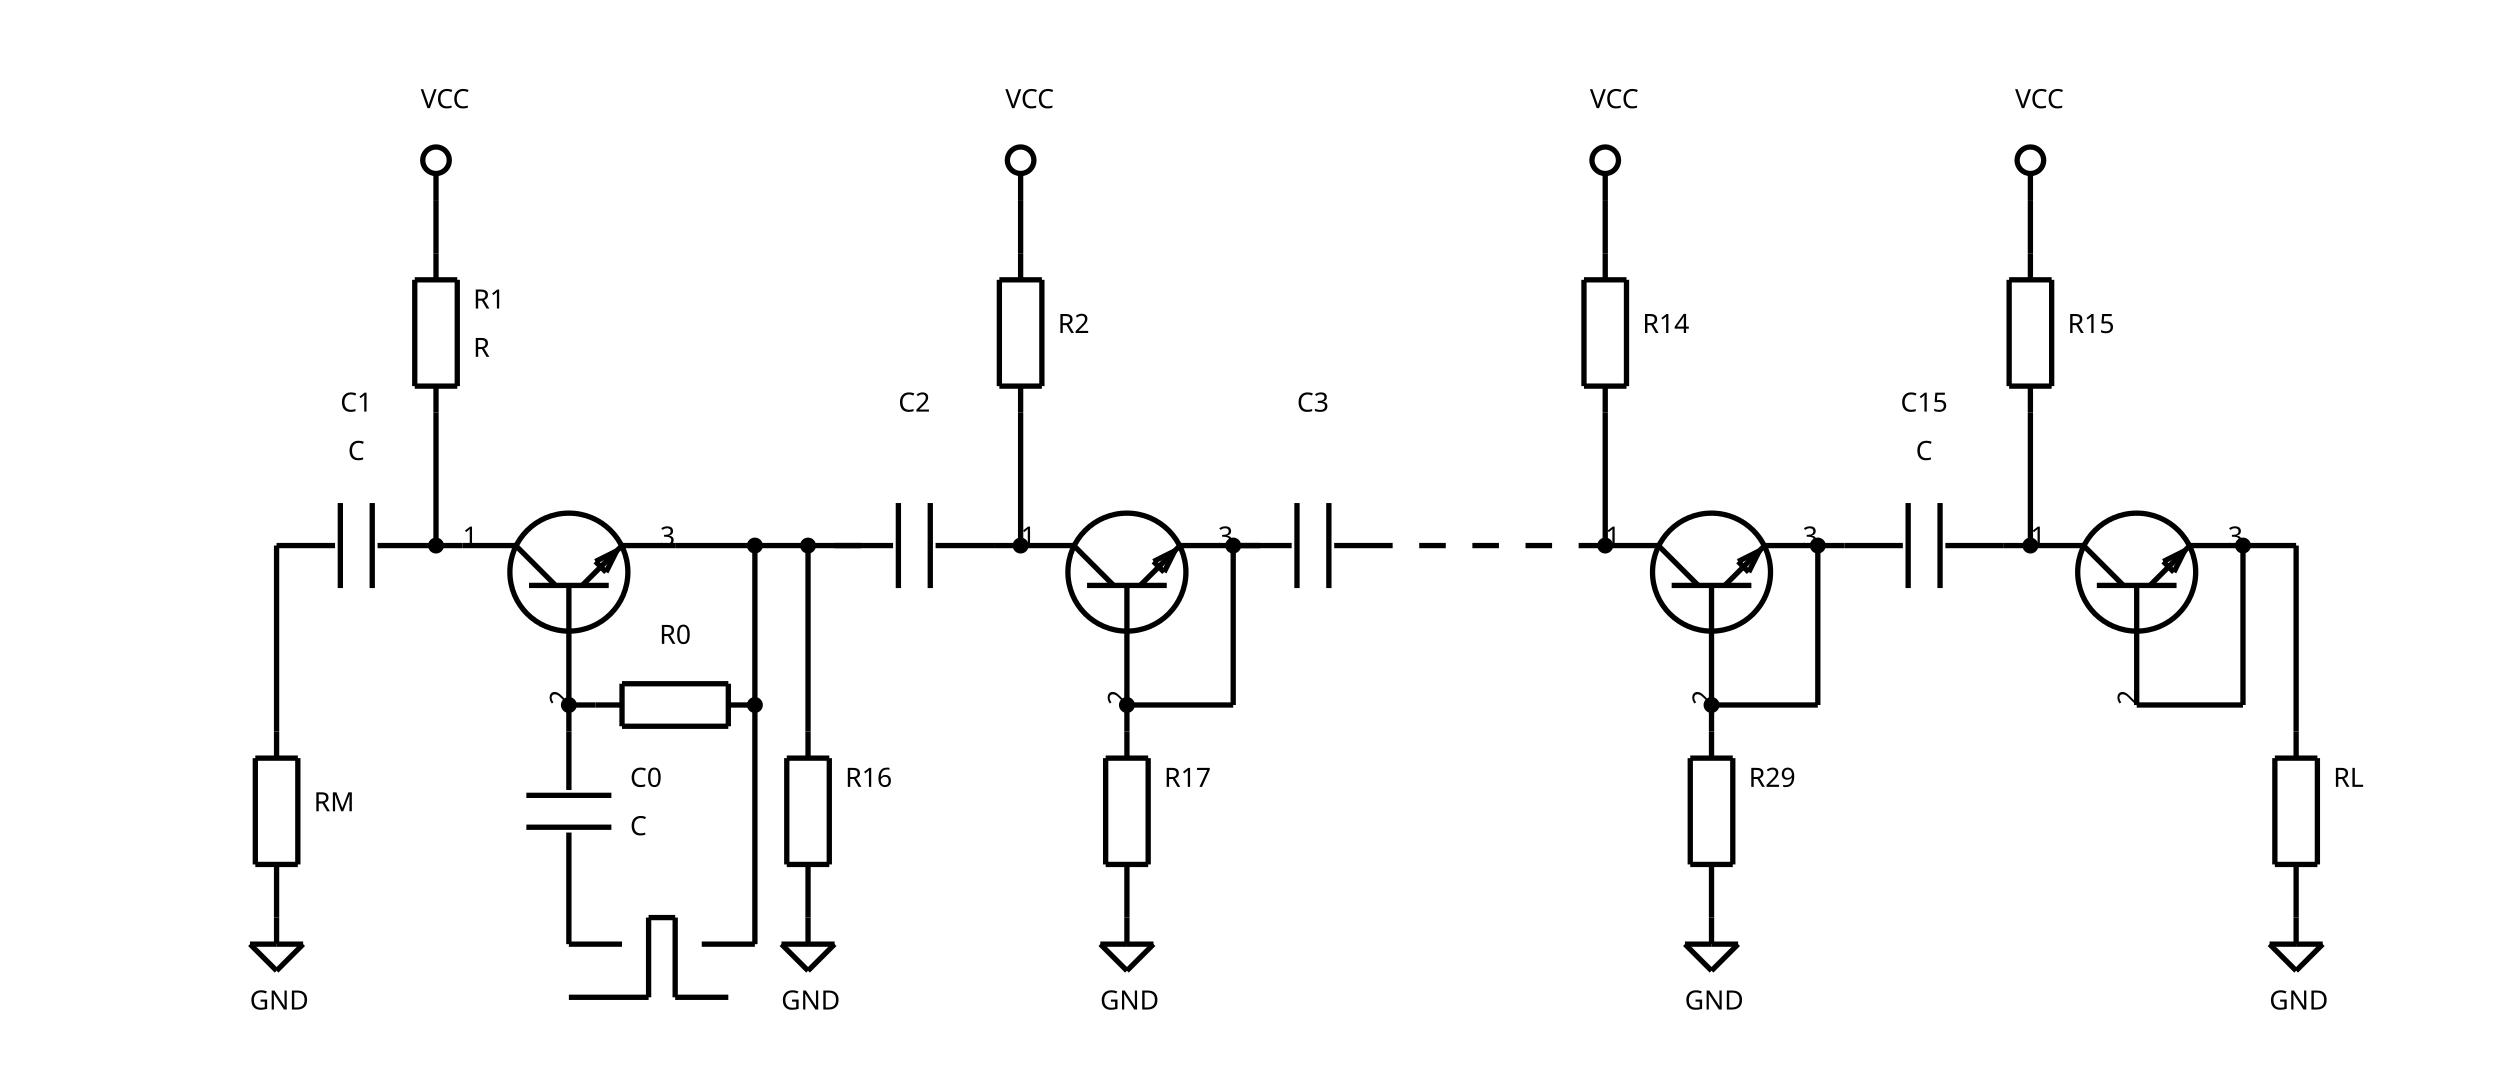
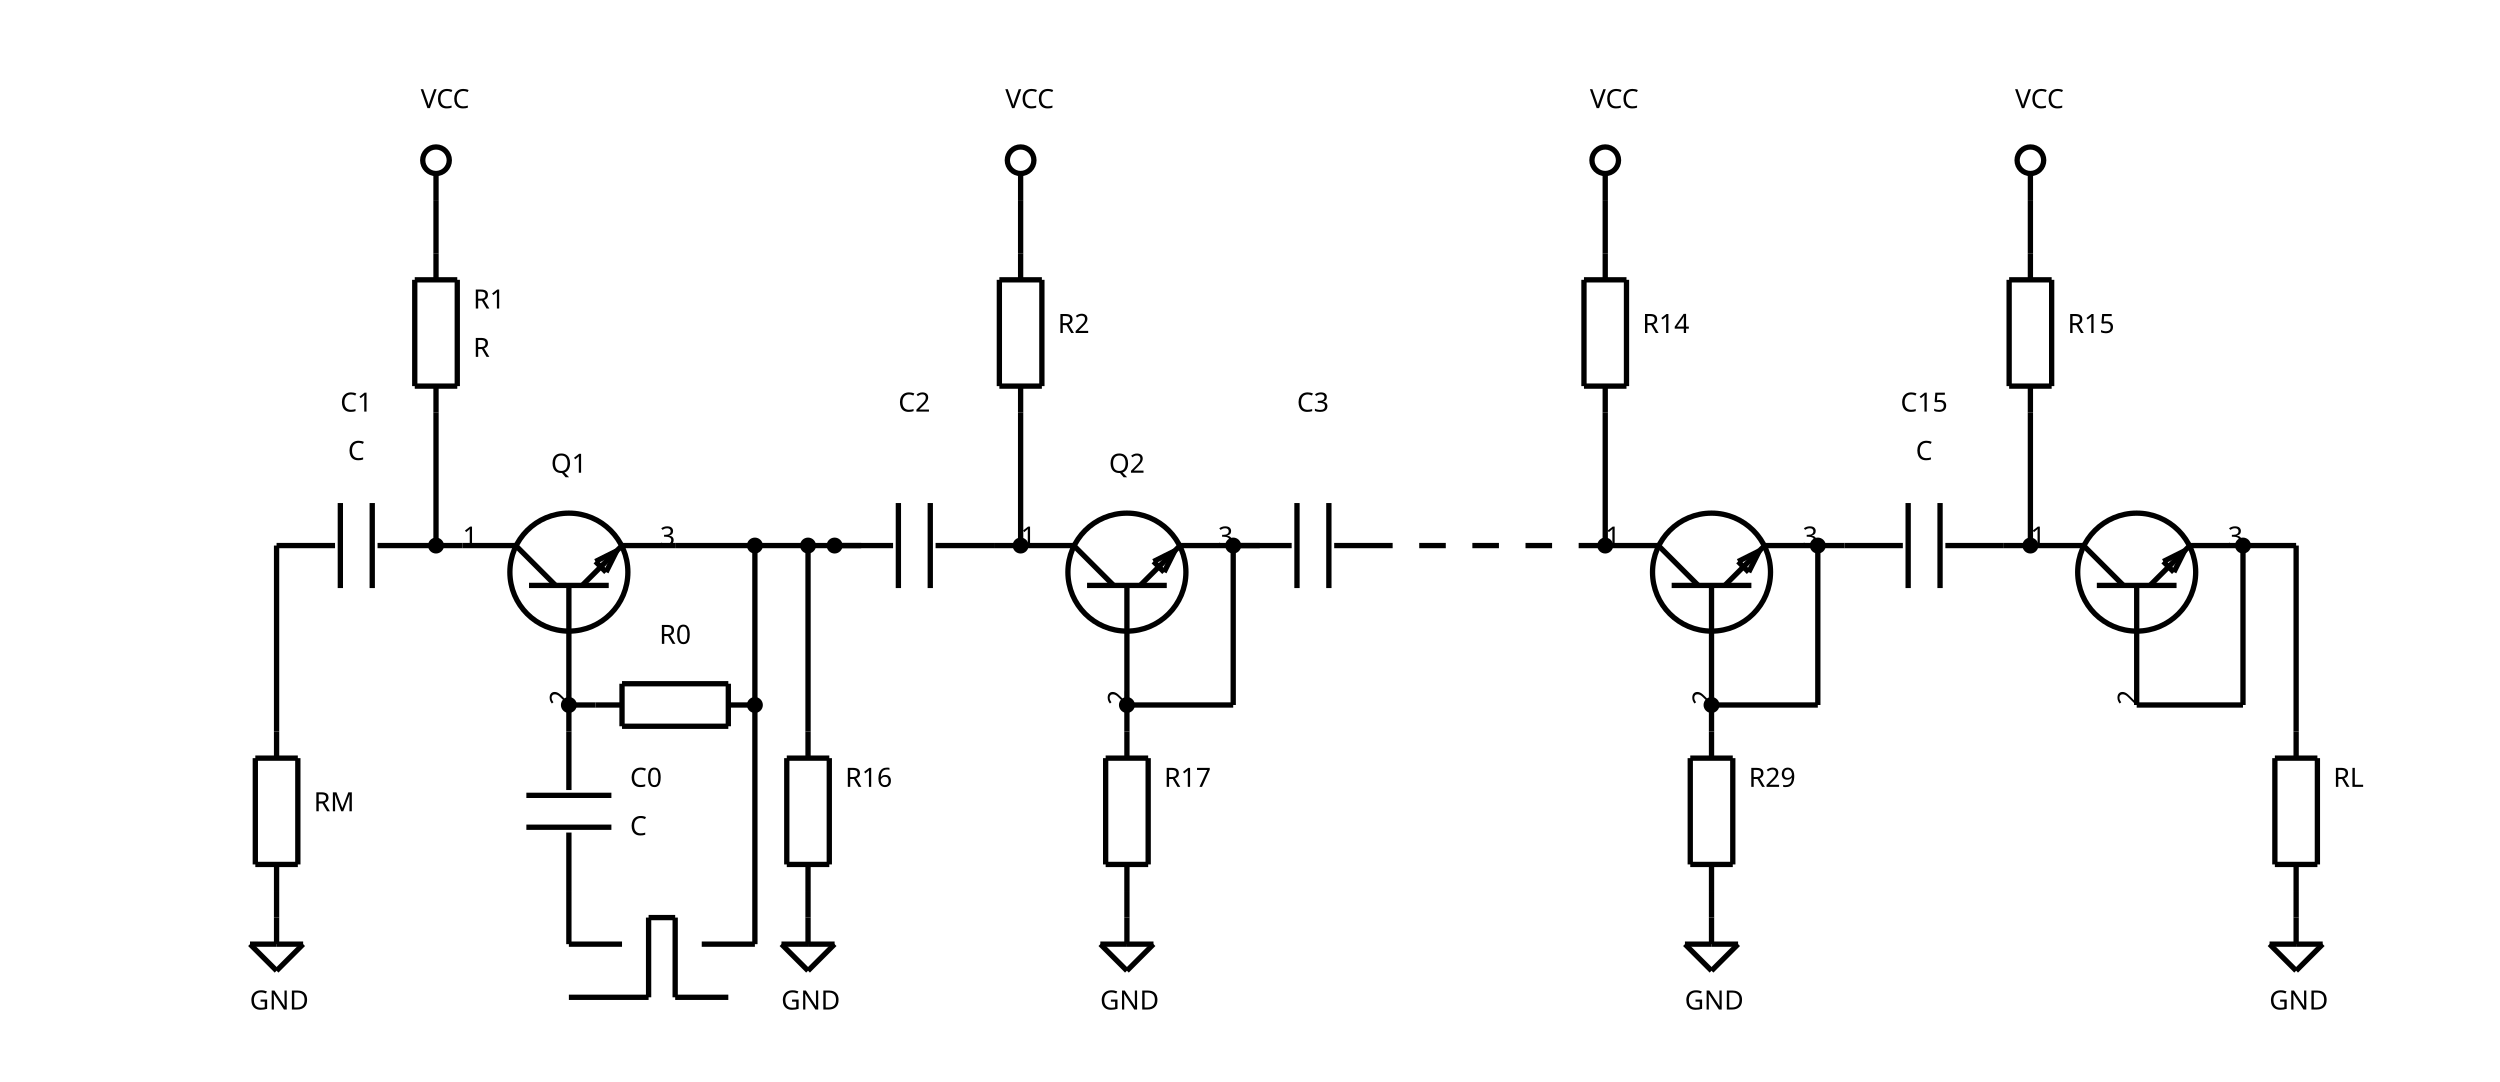
- <svg xmlns="http://www.w3.org/2000/svg" viewBox="229.6 1223.48 4704.0 2035.2" font-family="Verdana, sans-serif" style="stroke-opacity:1;fill-opacity:1;">
-   <polyline points="1750, 2250 1850, 2250" stroke-width="10px" stroke="#000000" />
-   <polyline points="1500, 3100 1600, 3100" stroke-width="10px" stroke="#000000" />
-   <polyline points="1500, 2950 1500, 3100" stroke-width="10px" stroke="#000000" />
-   <polyline points="1450, 2950 1500, 2950" stroke-width="10px" stroke="#000000" />
-   <polyline points="1450, 3100 1450, 2950" stroke-width="10px" stroke="#000000" />
-   <polyline points="1300, 3100 1450, 3100" stroke-width="10px" stroke="#000000" />
-   <polyline points="2900, 2250 2950, 2250" stroke-width="10px" stroke="#000000" />
-   <text x="2700" y="1998" font-size="50" text-anchor="middle" transform="rotate(0 2700 1998)" fill="#000000">C3</text>
-   <polyline points="2660, 2250 2550, 2250" stroke-width="10px" stroke="#000000" />
-   <polyline points="2740, 2250 2850, 2250" stroke-width="10px" stroke="#000000" />
-   <polyline points="2730, 2170 2730, 2330" stroke-width="10px" stroke="#000000" />
-   <polyline points="2670, 2170 2670, 2330" stroke-width="10px" stroke="#000000" />
-   <polyline points="3250, 1600 3250, 1700" stroke-width="10px" stroke="#000000" />
-   <polyline points="2150, 1600 2150, 1700" stroke-width="10px" stroke="#000000" />
-   <polyline points="4050, 1600 4050, 1700" stroke-width="10px" stroke="#000000" />
-   <text x="4067" y="1427" font-size="50" text-anchor="middle" transform="rotate(0 4067 1427)" fill="#000000">VCC</text>
-   <polyline points="4050, 1600 4050, 1550" stroke-width="10px" stroke="#000000" />
-   <circle r="25" cx="4050" cy="1525" fill="none" stroke-width="10px" stroke="#000000" />
-   <text x="3267" y="1427" font-size="50" text-anchor="middle" transform="rotate(0 3267 1427)" fill="#000000">VCC</text>
-   <polyline points="3250, 1600 3250, 1550" stroke-width="10px" stroke="#000000" />
-   <circle r="25" cx="3250" cy="1525" fill="none" stroke-width="10px" stroke="#000000" />
-   <text x="2167" y="1427" font-size="50" text-anchor="middle" transform="rotate(0 2167 1427)" fill="#000000">VCC</text>
-   <polyline points="2150, 1600 2150, 1550" stroke-width="10px" stroke="#000000" />
-   <circle r="25" cx="2150" cy="1525" fill="none" stroke-width="10px" stroke="#000000" />
-   <polyline points="3100, 2250 3150, 2250" stroke-width="10px" stroke="#000000" />
-   <polyline points="3000, 2250 3050, 2250" stroke-width="10px" stroke="#000000" />
-   <polyline points="1300, 3000 1400, 3000" stroke-width="10px" stroke="#000000" />
-   <polyline points="1300, 2900 1300, 3000" stroke-width="10px" stroke="#000000" />
-   <circle r="10" cx="1650" cy="2550" fill="#000000" stroke-width="10px" stroke="#000000" />
-   <polyline points="1650, 3000 1550, 3000" stroke-width="10px" stroke="#000000" />
-   <polyline points="1650, 2550 1650, 3000" stroke-width="10px" stroke="#000000" />
-   <polyline points="4450, 2250 4550, 2250" stroke-width="10px" stroke="#000000" />
-   <polyline points="4550, 2600 4550, 2250" stroke-width="10px" stroke="#000000" />
-   <polyline points="4550, 2950 4550, 2900" stroke-width="10px" stroke="#000000" />
-   <circle r="10" cx="4050" cy="2250" fill="#000000" stroke-width="10px" stroke="#000000" />
-   <polyline points="4000, 2250 4050, 2250" stroke-width="10px" stroke="#000000" />
-   <polyline points="4050, 2000 4050, 2250" stroke-width="10px" stroke="#000000" />
-   <text x="4120" y="1850" font-size="50" text-anchor="start" transform="rotate(0 4120 1850)" fill="#000000">R15</text>
-   <polyline points="4050, 1750 4050, 1700" stroke-width="10px" stroke="#000000" />
-   <polyline points="4050, 1950 4050, 2000" stroke-width="10px" stroke="#000000" />
-   <polyline points="4010, 1750 4090, 1750" stroke-width="10px" stroke="#000000" />
-   <polyline points="4010, 1950 4010, 1750" stroke-width="10px" stroke="#000000" />
-   <polyline points="4090, 1950 4010, 1950" stroke-width="10px" stroke="#000000" />
-   <polyline points="4090, 1750 4090, 1950" stroke-width="10px" stroke="#000000" />
-   <circle r="10" cx="4450" cy="2250" fill="#000000" stroke-width="10px" stroke="#000000" />
-   <polyline points="4450, 2550 4450, 2250" stroke-width="10px" stroke="#000000" />
-   <polyline points="4250, 2550 4450, 2550" stroke-width="10px" stroke="#000000" />
-   <text x="4620" y="2704" font-size="50" text-anchor="start" transform="rotate(0 4620 2704)" fill="#000000">RL</text>
-   <polyline points="4550, 2650 4550, 2600" stroke-width="10px" stroke="#000000" />
-   <polyline points="4550, 2850 4550, 2900" stroke-width="10px" stroke="#000000" />
-   <polyline points="4510, 2650 4590, 2650" stroke-width="10px" stroke="#000000" />
-   <polyline points="4510, 2850 4510, 2650" stroke-width="10px" stroke="#000000" />
-   <polyline points="4590, 2850 4510, 2850" stroke-width="10px" stroke="#000000" />
-   <polyline points="4590, 2650 4590, 2850" stroke-width="10px" stroke="#000000" />
-   <text x="4450" y="2250" font-size="50" text-anchor="end" transform="rotate(0 4450 2250)" fill="#000000">3</text>
-   <polyline points="4350, 2250 4450, 2250" stroke-width="10px" stroke="#000000" />
-   <text x="4250" y="2550" font-size="50" text-anchor="start" transform="rotate(-90 4250 2550)" fill="#000000">2</text>
-   <polyline points="4250, 2325 4250, 2550" stroke-width="10px" stroke="#000000" />
-   <text x="4050" y="2250" font-size="50" text-anchor="start" transform="rotate(0 4050 2250)" fill="#000000">1</text>
-   <polyline points="4150, 2250 4050, 2250" stroke-width="10px" stroke="#000000" />
-   <polyline points="4320, 2300 4320, 2300" stroke-width="10px" stroke="#000000" />
-   <polyline points="4340, 2260 4320, 2300" stroke-width="10px" stroke="#000000" />
-   <polyline points="4300, 2280 4340, 2260" stroke-width="10px" stroke="#000000" />
-   <polyline points="4320, 2300 4300, 2280" stroke-width="10px" stroke="#000000" />
-   <polyline points="4320, 2300 4320, 2300" stroke-width="10px" stroke="#000000" />
-   <polyline points="4325, 2325 4325, 2325" stroke-width="10px" stroke="#000000" />
-   <polyline points="4175, 2325 4325, 2325" stroke-width="10px" stroke="#000000" />
-   <polyline points="4350, 2250 4350, 2250" stroke-width="10px" stroke="#000000" />
-   <polyline points="4275, 2325 4350, 2250" stroke-width="10px" stroke="#000000" />
-   <polyline points="4225, 2325 4150, 2250" stroke-width="10px" stroke="#000000" />
-   <circle r="111" cx="4250" cy="2300" fill="none" stroke-width="10px" stroke="#000000" />
-   <text x="4555" y="3123" font-size="50" text-anchor="middle" transform="rotate(0 4555 3123)" fill="#000000">GND</text>
-   <polyline points="4500, 3000 4550, 3000" stroke-width="10px" stroke="#000000" />
-   <polyline points="4550, 3050 4500, 3000" stroke-width="10px" stroke="#000000" />
-   <polyline points="4600, 3000 4550, 3050" stroke-width="10px" stroke="#000000" />
-   <polyline points="4550, 3000 4600, 3000" stroke-width="10px" stroke="#000000" />
-   <polyline points="4550, 2950 4550, 3000" stroke-width="10px" stroke="#000000" />
-   <circle r="10" cx="3250" cy="2250" fill="#000000" stroke-width="10px" stroke="#000000" />
-   <polyline points="3200, 2250 3250, 2250" stroke-width="10px" stroke="#000000" />
-   <polyline points="3250, 2000 3250, 2250" stroke-width="10px" stroke="#000000" />
-   <text x="3320" y="1850" font-size="50" text-anchor="start" transform="rotate(0 3320 1850)" fill="#000000">R14</text>
-   <polyline points="3250, 1750 3250, 1700" stroke-width="10px" stroke="#000000" />
-   <polyline points="3250, 1950 3250, 2000" stroke-width="10px" stroke="#000000" />
-   <polyline points="3210, 1750 3290, 1750" stroke-width="10px" stroke="#000000" />
-   <polyline points="3210, 1950 3210, 1750" stroke-width="10px" stroke="#000000" />
-   <polyline points="3290, 1950 3210, 1950" stroke-width="10px" stroke="#000000" />
-   <polyline points="3290, 1750 3290, 1950" stroke-width="10px" stroke="#000000" />
-   <circle r="10" cx="3650" cy="2250" fill="#000000" stroke-width="10px" stroke="#000000" />
-   <circle r="10" cx="3450" cy="2550" fill="#000000" stroke-width="10px" stroke="#000000" />
-   <polyline points="3650, 2550 3650, 2250" stroke-width="10px" stroke="#000000" />
-   <polyline points="3450, 2550 3650, 2550" stroke-width="10px" stroke="#000000" />
-   <polyline points="3650, 2250 3700, 2250" stroke-width="10px" stroke="#000000" />
-   <polyline points="3450, 2550 3450, 2600" stroke-width="10px" stroke="#000000" />
-   <polyline points="3450, 2900 3450, 2950" stroke-width="10px" stroke="#000000" />
-   <text x="3520" y="2704" font-size="50" text-anchor="start" transform="rotate(0 3520 2704)" fill="#000000">R29</text>
-   <polyline points="3450, 2650 3450, 2600" stroke-width="10px" stroke="#000000" />
-   <polyline points="3450, 2850 3450, 2900" stroke-width="10px" stroke="#000000" />
-   <polyline points="3410, 2650 3490, 2650" stroke-width="10px" stroke="#000000" />
-   <polyline points="3410, 2850 3410, 2650" stroke-width="10px" stroke="#000000" />
-   <polyline points="3490, 2850 3410, 2850" stroke-width="10px" stroke="#000000" />
-   <polyline points="3490, 2650 3490, 2850" stroke-width="10px" stroke="#000000" />
-   <text x="3650" y="2250" font-size="50" text-anchor="end" transform="rotate(0 3650 2250)" fill="#000000">3</text>
-   <polyline points="3550, 2250 3650, 2250" stroke-width="10px" stroke="#000000" />
-   <text x="3450" y="2550" font-size="50" text-anchor="start" transform="rotate(-90 3450 2550)" fill="#000000">2</text>
-   <polyline points="3450, 2325 3450, 2550" stroke-width="10px" stroke="#000000" />
-   <text x="3250" y="2250" font-size="50" text-anchor="start" transform="rotate(0 3250 2250)" fill="#000000">1</text>
-   <polyline points="3350, 2250 3250, 2250" stroke-width="10px" stroke="#000000" />
-   <polyline points="3520, 2300 3520, 2300" stroke-width="10px" stroke="#000000" />
-   <polyline points="3540, 2260 3520, 2300" stroke-width="10px" stroke="#000000" />
-   <polyline points="3500, 2280 3540, 2260" stroke-width="10px" stroke="#000000" />
-   <polyline points="3520, 2300 3500, 2280" stroke-width="10px" stroke="#000000" />
-   <polyline points="3520, 2300 3520, 2300" stroke-width="10px" stroke="#000000" />
-   <polyline points="3525, 2325 3525, 2325" stroke-width="10px" stroke="#000000" />
-   <polyline points="3375, 2325 3525, 2325" stroke-width="10px" stroke="#000000" />
-   <polyline points="3550, 2250 3550, 2250" stroke-width="10px" stroke="#000000" />
-   <polyline points="3475, 2325 3550, 2250" stroke-width="10px" stroke="#000000" />
-   <polyline points="3425, 2325 3350, 2250" stroke-width="10px" stroke="#000000" />
-   <circle r="111" cx="3450" cy="2300" fill="none" stroke-width="10px" stroke="#000000" />
-   <text x="3455" y="3123" font-size="50" text-anchor="middle" transform="rotate(0 3455 3123)" fill="#000000">GND</text>
-   <polyline points="3400, 3000 3450, 3000" stroke-width="10px" stroke="#000000" />
-   <polyline points="3450, 3050 3400, 3000" stroke-width="10px" stroke="#000000" />
-   <polyline points="3500, 3000 3450, 3050" stroke-width="10px" stroke="#000000" />
-   <polyline points="3450, 3000 3500, 3000" stroke-width="10px" stroke="#000000" />
-   <polyline points="3450, 2950 3450, 3000" stroke-width="10px" stroke="#000000" />
-   <text x="3850" y="1998" font-size="50" text-anchor="middle" transform="rotate(0 3850 1998)" fill="#000000">C15</text>
-   <text x="3850" y="2089" font-size="50" text-anchor="middle" transform="rotate(0 3850 2089)" fill="#000000">C</text>
-   <polyline points="3810, 2250 3700, 2250" stroke-width="10px" stroke="#000000" />
-   <polyline points="3890, 2250 4000, 2250" stroke-width="10px" stroke="#000000" />
-   <polyline points="3880, 2170 3880, 2330" stroke-width="10px" stroke="#000000" />
-   <polyline points="3820, 2170 3820, 2330" stroke-width="10px" stroke="#000000" />
-   <circle r="10" cx="1750" cy="2250" fill="#000000" stroke-width="10px" stroke="#000000" />
-   <circle r="10" cx="1650" cy="2250" fill="#000000" stroke-width="10px" stroke="#000000" />
-   <polyline points="1650, 2250 1750, 2250" stroke-width="10px" stroke="#000000" />
-   <polyline points="1650, 2250 1500, 2250" stroke-width="10px" stroke="#000000" />
-   <polyline points="1650, 2550 1650, 2250" stroke-width="10px" stroke="#000000" />
-   <circle r="10" cx="1300" cy="2550" fill="#000000" stroke-width="10px" stroke="#000000" />
-   <polyline points="1300, 2550 1300, 2600" stroke-width="10px" stroke="#000000" />
-   <polyline points="1350, 2550 1300, 2550" stroke-width="10px" stroke="#000000" />
-   <circle r="10" cx="2150" cy="2250" fill="#000000" stroke-width="10px" stroke="#000000" />
-   <polyline points="2100, 2250 2150, 2250" stroke-width="10px" stroke="#000000" />
-   <polyline points="2150, 2000 2150, 2250" stroke-width="10px" stroke="#000000" />
-   <text x="2220" y="1850" font-size="50" text-anchor="start" transform="rotate(0 2220 1850)" fill="#000000">R2</text>
-   <polyline points="2150, 1750 2150, 1700" stroke-width="10px" stroke="#000000" />
-   <polyline points="2150, 1950 2150, 2000" stroke-width="10px" stroke="#000000" />
-   <polyline points="2110, 1750 2190, 1750" stroke-width="10px" stroke="#000000" />
-   <polyline points="2110, 1950 2110, 1750" stroke-width="10px" stroke="#000000" />
-   <polyline points="2190, 1950 2110, 1950" stroke-width="10px" stroke="#000000" />
-   <polyline points="2190, 1750 2190, 1950" stroke-width="10px" stroke="#000000" />
-   <polyline points="1050, 1600 1050, 1700" stroke-width="10px" stroke="#000000" />
-   <circle r="10" cx="1050" cy="2250" fill="#000000" stroke-width="10px" stroke="#000000" />
-   <polyline points="1050, 2250 1100, 2250" stroke-width="10px" stroke="#000000" />
-   <polyline points="1050, 2000 1050, 2250" stroke-width="10px" stroke="#000000" />
-   <polyline points="750, 2900 750, 2950" stroke-width="10px" stroke="#000000" />
-   <polyline points="750, 2600 750, 2250" stroke-width="10px" stroke="#000000" />
-   <text x="820" y="2750" font-size="50" text-anchor="start" transform="rotate(0 820 2750)" fill="#000000">RM</text>
-   <polyline points="750, 2650 750, 2600" stroke-width="10px" stroke="#000000" />
-   <polyline points="750, 2850 750, 2900" stroke-width="10px" stroke="#000000" />
-   <polyline points="710, 2650 790, 2650" stroke-width="10px" stroke="#000000" />
-   <polyline points="710, 2850 710, 2650" stroke-width="10px" stroke="#000000" />
-   <polyline points="790, 2850 710, 2850" stroke-width="10px" stroke="#000000" />
-   <polyline points="790, 2650 790, 2850" stroke-width="10px" stroke="#000000" />
-   <polyline points="1750, 2900 1750, 2950" stroke-width="10px" stroke="#000000" />
-   <polyline points="1750, 2600 1750, 2250" stroke-width="10px" stroke="#000000" />
-   <circle r="10" cx="2550" cy="2250" fill="#000000" stroke-width="10px" stroke="#000000" />
-   <circle r="10" cx="2350" cy="2550" fill="#000000" stroke-width="10px" stroke="#000000" />
-   <polyline points="2550, 2550 2550, 2250" stroke-width="10px" stroke="#000000" />
-   <polyline points="2350, 2550 2550, 2550" stroke-width="10px" stroke="#000000" />
-   <polyline points="2550, 2250 2600, 2250" stroke-width="10px" stroke="#000000" />
-   <polyline points="2350, 2550 2350, 2600" stroke-width="10px" stroke="#000000" />
-   <polyline points="2350, 2900 2350, 2950" stroke-width="10px" stroke="#000000" />
-   <text x="2420" y="2704" font-size="50" text-anchor="start" transform="rotate(0 2420 2704)" fill="#000000">R17</text>
-   <polyline points="2350, 2650 2350, 2600" stroke-width="10px" stroke="#000000" />
-   <polyline points="2350, 2850 2350, 2900" stroke-width="10px" stroke="#000000" />
-   <polyline points="2310, 2650 2390, 2650" stroke-width="10px" stroke="#000000" />
-   <polyline points="2310, 2850 2310, 2650" stroke-width="10px" stroke="#000000" />
-   <polyline points="2390, 2850 2310, 2850" stroke-width="10px" stroke="#000000" />
-   <polyline points="2390, 2650 2390, 2850" stroke-width="10px" stroke="#000000" />
-   <text x="2550" y="2250" font-size="50" text-anchor="end" transform="rotate(0 2550 2250)" fill="#000000">3</text>
-   <polyline points="2450, 2250 2550, 2250" stroke-width="10px" stroke="#000000" />
-   <text x="2350" y="2550" font-size="50" text-anchor="start" transform="rotate(-90 2350 2550)" fill="#000000">2</text>
-   <polyline points="2350, 2325 2350, 2550" stroke-width="10px" stroke="#000000" />
-   <text x="2150" y="2250" font-size="50" text-anchor="start" transform="rotate(0 2150 2250)" fill="#000000">1</text>
-   <polyline points="2250, 2250 2150, 2250" stroke-width="10px" stroke="#000000" />
-   <polyline points="2420, 2300 2420, 2300" stroke-width="10px" stroke="#000000" />
-   <polyline points="2440, 2260 2420, 2300" stroke-width="10px" stroke="#000000" />
-   <polyline points="2400, 2280 2440, 2260" stroke-width="10px" stroke="#000000" />
-   <polyline points="2420, 2300 2400, 2280" stroke-width="10px" stroke="#000000" />
-   <polyline points="2420, 2300 2420, 2300" stroke-width="10px" stroke="#000000" />
-   <polyline points="2425, 2325 2425, 2325" stroke-width="10px" stroke="#000000" />
-   <polyline points="2275, 2325 2425, 2325" stroke-width="10px" stroke="#000000" />
-   <polyline points="2450, 2250 2450, 2250" stroke-width="10px" stroke="#000000" />
-   <polyline points="2375, 2325 2450, 2250" stroke-width="10px" stroke="#000000" />
-   <polyline points="2325, 2325 2250, 2250" stroke-width="10px" stroke="#000000" />
-   <circle r="111" cx="2350" cy="2300" fill="none" stroke-width="10px" stroke="#000000" />
-   <text x="1820" y="2704" font-size="50" text-anchor="start" transform="rotate(0 1820 2704)" fill="#000000">R16</text>
-   <polyline points="1750, 2650 1750, 2600" stroke-width="10px" stroke="#000000" />
-   <polyline points="1750, 2850 1750, 2900" stroke-width="10px" stroke="#000000" />
-   <polyline points="1710, 2650 1790, 2650" stroke-width="10px" stroke="#000000" />
-   <polyline points="1710, 2850 1710, 2650" stroke-width="10px" stroke="#000000" />
-   <polyline points="1790, 2850 1710, 2850" stroke-width="10px" stroke="#000000" />
-   <polyline points="1790, 2650 1790, 2850" stroke-width="10px" stroke="#000000" />
-   <text x="2355" y="3123" font-size="50" text-anchor="middle" transform="rotate(0 2355 3123)" fill="#000000">GND</text>
-   <polyline points="2300, 3000 2350, 3000" stroke-width="10px" stroke="#000000" />
-   <polyline points="2350, 3050 2300, 3000" stroke-width="10px" stroke="#000000" />
-   <polyline points="2400, 3000 2350, 3050" stroke-width="10px" stroke="#000000" />
-   <polyline points="2350, 3000 2400, 3000" stroke-width="10px" stroke="#000000" />
-   <polyline points="2350, 2950 2350, 3000" stroke-width="10px" stroke="#000000" />
-   <text x="1755" y="3123" font-size="50" text-anchor="middle" transform="rotate(0 1755 3123)" fill="#000000">GND</text>
-   <polyline points="1700, 3000 1750, 3000" stroke-width="10px" stroke="#000000" />
-   <polyline points="1750, 3050 1700, 3000" stroke-width="10px" stroke="#000000" />
-   <polyline points="1800, 3000 1750, 3050" stroke-width="10px" stroke="#000000" />
-   <polyline points="1750, 3000 1800, 3000" stroke-width="10px" stroke="#000000" />
-   <polyline points="1750, 2950 1750, 3000" stroke-width="10px" stroke="#000000" />
-   <text x="755" y="3123" font-size="50" text-anchor="middle" transform="rotate(0 755 3123)" fill="#000000">GND</text>
-   <polyline points="700, 3000 750, 3000" stroke-width="10px" stroke="#000000" />
-   <polyline points="750, 3050 700, 3000" stroke-width="10px" stroke="#000000" />
-   <polyline points="800, 3000 750, 3050" stroke-width="10px" stroke="#000000" />
-   <polyline points="750, 3000 800, 3000" stroke-width="10px" stroke="#000000" />
-   <polyline points="750, 2950 750, 3000" stroke-width="10px" stroke="#000000" />
-   <text x="1067" y="1427" font-size="50" text-anchor="middle" transform="rotate(0 1067 1427)" fill="#000000">VCC</text>
-   <polyline points="1050, 1600 1050, 1550" stroke-width="10px" stroke="#000000" />
-   <circle r="25" cx="1050" cy="1525" fill="none" stroke-width="10px" stroke="#000000" />
-   <text x="1120" y="1804" font-size="50" text-anchor="start" transform="rotate(0 1120 1804)" fill="#000000">R1</text>
-   <text x="1120" y="1895" font-size="50" text-anchor="start" transform="rotate(0 1120 1895)" fill="#000000">R</text>
-   <polyline points="1050, 1750 1050, 1700" stroke-width="10px" stroke="#000000" />
-   <polyline points="1050, 1950 1050, 2000" stroke-width="10px" stroke="#000000" />
-   <polyline points="1010, 1750 1090, 1750" stroke-width="10px" stroke="#000000" />
-   <polyline points="1010, 1950 1010, 1750" stroke-width="10px" stroke="#000000" />
-   <polyline points="1090, 1950 1010, 1950" stroke-width="10px" stroke="#000000" />
-   <polyline points="1090, 1750 1090, 1950" stroke-width="10px" stroke="#000000" />
-   <text x="1500" y="2435" font-size="50" text-anchor="middle" transform="rotate(0 1500 2435)" fill="#000000">R0</text>
-   <polyline points="1400, 2550 1350, 2550" stroke-width="10px" stroke="#000000" />
-   <polyline points="1600, 2550 1650, 2550" stroke-width="10px" stroke="#000000" />
-   <polyline points="1400, 2590 1400, 2510" stroke-width="10px" stroke="#000000" />
-   <polyline points="1600, 2590 1400, 2590" stroke-width="10px" stroke="#000000" />
-   <polyline points="1600, 2510 1600, 2590" stroke-width="10px" stroke="#000000" />
-   <polyline points="1400, 2510 1600, 2510" stroke-width="10px" stroke="#000000" />
-   <text x="1415" y="2704" font-size="50" text-anchor="start" transform="rotate(0 1415 2704)" fill="#000000">C0</text>
-   <text x="1415" y="2795" font-size="50" text-anchor="start" transform="rotate(0 1415 2795)" fill="#000000">C</text>
-   <polyline points="1300, 2710 1300, 2600" stroke-width="10px" stroke="#000000" />
-   <polyline points="1300, 2790 1300, 2900" stroke-width="10px" stroke="#000000" />
-   <polyline points="1380, 2780 1220, 2780" stroke-width="10px" stroke="#000000" />
-   <polyline points="1380, 2720 1220, 2720" stroke-width="10px" stroke="#000000" />
-   <text x="1500" y="2250" font-size="50" text-anchor="end" transform="rotate(0 1500 2250)" fill="#000000">3</text>
-   <polyline points="1400, 2250 1500, 2250" stroke-width="10px" stroke="#000000" />
-   <text x="1300" y="2550" font-size="50" text-anchor="start" transform="rotate(-90 1300 2550)" fill="#000000">2</text>
-   <polyline points="1300, 2325 1300, 2550" stroke-width="10px" stroke="#000000" />
-   <text x="1100" y="2250" font-size="50" text-anchor="start" transform="rotate(0 1100 2250)" fill="#000000">1</text>
-   <polyline points="1200, 2250 1100, 2250" stroke-width="10px" stroke="#000000" />
-   <polyline points="1370, 2300 1370, 2300" stroke-width="10px" stroke="#000000" />
-   <polyline points="1390, 2260 1370, 2300" stroke-width="10px" stroke="#000000" />
-   <polyline points="1350, 2280 1390, 2260" stroke-width="10px" stroke="#000000" />
-   <polyline points="1370, 2300 1350, 2280" stroke-width="10px" stroke="#000000" />
-   <polyline points="1370, 2300 1370, 2300" stroke-width="10px" stroke="#000000" />
-   <polyline points="1375, 2325 1375, 2325" stroke-width="10px" stroke="#000000" />
-   <polyline points="1225, 2325 1375, 2325" stroke-width="10px" stroke="#000000" />
-   <polyline points="1400, 2250 1400, 2250" stroke-width="10px" stroke="#000000" />
-   <polyline points="1325, 2325 1400, 2250" stroke-width="10px" stroke="#000000" />
-   <polyline points="1275, 2325 1200, 2250" stroke-width="10px" stroke="#000000" />
-   <circle r="111" cx="1300" cy="2300" fill="none" stroke-width="10px" stroke="#000000" />
-   <text x="1950" y="1998" font-size="50" text-anchor="middle" transform="rotate(0 1950 1998)" fill="#000000">C2</text>
-   <polyline points="1910, 2250 1800, 2250" stroke-width="10px" stroke="#000000" />
-   <polyline points="1990, 2250 2100, 2250" stroke-width="10px" stroke="#000000" />
-   <polyline points="1980, 2170 1980, 2330" stroke-width="10px" stroke="#000000" />
-   <polyline points="1920, 2170 1920, 2330" stroke-width="10px" stroke="#000000" />
-   <text x="900" y="1998" font-size="50" text-anchor="middle" transform="rotate(0 900 1998)" fill="#000000">C1</text>
-   <text x="900" y="2089" font-size="50" text-anchor="middle" transform="rotate(0 900 2089)" fill="#000000">C</text>
-   <polyline points="860, 2250 750, 2250" stroke-width="10px" stroke="#000000" />
-   <polyline points="940, 2250 1050, 2250" stroke-width="10px" stroke="#000000" />
-   <polyline points="930, 2170 930, 2330" stroke-width="10px" stroke="#000000" />
-   <polyline points="870, 2170 870, 2330" stroke-width="10px" stroke="#000000" />
+ <svg xmlns="http://www.w3.org/2000/svg" viewBox="3129.6 2473.48 4704.0 2035.2" font-family="Verdana, sans-serif" style="stroke-opacity:1;fill-opacity:1;">
+   <polyline points="4700, 3500 4750, 3500" stroke-width="10px" stroke="#000000" />
+   <circle r="10" cx="4700" cy="3500" fill="#000000" stroke-width="10px" stroke="#000000" />
+   <polyline points="4650, 3500 4700, 3500" stroke-width="10px" stroke="#000000" />
+   <polyline points="4400, 4350 4500, 4350" stroke-width="10px" stroke="#000000" />
+   <polyline points="4400, 4200 4400, 4350" stroke-width="10px" stroke="#000000" />
+   <polyline points="4350, 4200 4400, 4200" stroke-width="10px" stroke="#000000" />
+   <polyline points="4350, 4350 4350, 4200" stroke-width="10px" stroke="#000000" />
+   <polyline points="4200, 4350 4350, 4350" stroke-width="10px" stroke="#000000" />
+   <polyline points="5800, 3500 5850, 3500" stroke-width="10px" stroke="#000000" />
+   <text x="5600" y="3248" font-size="50" text-anchor="middle" transform="rotate(0 5600 3248)" fill="#000000">C3</text>
+   <polyline points="5560, 3500 5450, 3500" stroke-width="10px" stroke="#000000" />
+   <polyline points="5640, 3500 5750, 3500" stroke-width="10px" stroke="#000000" />
+   <polyline points="5630, 3420 5630, 3580" stroke-width="10px" stroke="#000000" />
+   <polyline points="5570, 3420 5570, 3580" stroke-width="10px" stroke="#000000" />
+   <polyline points="6150, 2850 6150, 2950" stroke-width="10px" stroke="#000000" />
+   <polyline points="5050, 2850 5050, 2950" stroke-width="10px" stroke="#000000" />
+   <polyline points="6950, 2850 6950, 2950" stroke-width="10px" stroke="#000000" />
+   <text x="6967" y="2677" font-size="50" text-anchor="middle" transform="rotate(0 6967 2677)" fill="#000000">VCC</text>
+   <polyline points="6950, 2850 6950, 2800" stroke-width="10px" stroke="#000000" />
+   <circle r="25" cx="6950" cy="2775" fill="none" stroke-width="10px" stroke="#000000" />
+   <text x="6167" y="2677" font-size="50" text-anchor="middle" transform="rotate(0 6167 2677)" fill="#000000">VCC</text>
+   <polyline points="6150, 2850 6150, 2800" stroke-width="10px" stroke="#000000" />
+   <circle r="25" cx="6150" cy="2775" fill="none" stroke-width="10px" stroke="#000000" />
+   <text x="5067" y="2677" font-size="50" text-anchor="middle" transform="rotate(0 5067 2677)" fill="#000000">VCC</text>
+   <polyline points="5050, 2850 5050, 2800" stroke-width="10px" stroke="#000000" />
+   <circle r="25" cx="5050" cy="2775" fill="none" stroke-width="10px" stroke="#000000" />
+   <polyline points="6000, 3500 6050, 3500" stroke-width="10px" stroke="#000000" />
+   <polyline points="5900, 3500 5950, 3500" stroke-width="10px" stroke="#000000" />
+   <polyline points="4200, 4250 4300, 4250" stroke-width="10px" stroke="#000000" />
+   <polyline points="4200, 4150 4200, 4250" stroke-width="10px" stroke="#000000" />
+   <circle r="10" cx="4550" cy="3800" fill="#000000" stroke-width="10px" stroke="#000000" />
+   <polyline points="4550, 4250 4450, 4250" stroke-width="10px" stroke="#000000" />
+   <polyline points="4550, 3800 4550, 4250" stroke-width="10px" stroke="#000000" />
+   <polyline points="7350, 3500 7450, 3500" stroke-width="10px" stroke="#000000" />
+   <polyline points="7450, 3850 7450, 3500" stroke-width="10px" stroke="#000000" />
+   <polyline points="7450, 4200 7450, 4150" stroke-width="10px" stroke="#000000" />
+   <circle r="10" cx="6950" cy="3500" fill="#000000" stroke-width="10px" stroke="#000000" />
+   <polyline points="6900, 3500 6950, 3500" stroke-width="10px" stroke="#000000" />
+   <polyline points="6950, 3250 6950, 3500" stroke-width="10px" stroke="#000000" />
+   <text x="7020" y="3100" font-size="50" text-anchor="start" transform="rotate(0 7020 3100)" fill="#000000">R15</text>
+   <polyline points="6950, 3000 6950, 2950" stroke-width="10px" stroke="#000000" />
+   <polyline points="6950, 3200 6950, 3250" stroke-width="10px" stroke="#000000" />
+   <polyline points="6910, 3000 6990, 3000" stroke-width="10px" stroke="#000000" />
+   <polyline points="6910, 3200 6910, 3000" stroke-width="10px" stroke="#000000" />
+   <polyline points="6990, 3200 6910, 3200" stroke-width="10px" stroke="#000000" />
+   <polyline points="6990, 3000 6990, 3200" stroke-width="10px" stroke="#000000" />
+   <circle r="10" cx="7350" cy="3500" fill="#000000" stroke-width="10px" stroke="#000000" />
+   <polyline points="7350, 3800 7350, 3500" stroke-width="10px" stroke="#000000" />
+   <polyline points="7150, 3800 7350, 3800" stroke-width="10px" stroke="#000000" />
+   <text x="7520" y="3954" font-size="50" text-anchor="start" transform="rotate(0 7520 3954)" fill="#000000">RL</text>
+   <polyline points="7450, 3900 7450, 3850" stroke-width="10px" stroke="#000000" />
+   <polyline points="7450, 4100 7450, 4150" stroke-width="10px" stroke="#000000" />
+   <polyline points="7410, 3900 7490, 3900" stroke-width="10px" stroke="#000000" />
+   <polyline points="7410, 4100 7410, 3900" stroke-width="10px" stroke="#000000" />
+   <polyline points="7490, 4100 7410, 4100" stroke-width="10px" stroke="#000000" />
+   <polyline points="7490, 3900 7490, 4100" stroke-width="10px" stroke="#000000" />
+   <text x="7350" y="3500" font-size="50" text-anchor="end" transform="rotate(0 7350 3500)" fill="#000000">3</text>
+   <polyline points="7250, 3500 7350, 3500" stroke-width="10px" stroke="#000000" />
+   <text x="7150" y="3800" font-size="50" text-anchor="start" transform="rotate(-90 7150 3800)" fill="#000000">2</text>
+   <polyline points="7150, 3575 7150, 3800" stroke-width="10px" stroke="#000000" />
+   <text x="6950" y="3500" font-size="50" text-anchor="start" transform="rotate(0 6950 3500)" fill="#000000">1</text>
+   <polyline points="7050, 3500 6950, 3500" stroke-width="10px" stroke="#000000" />
+   <polyline points="7220, 3550 7220, 3550" stroke-width="10px" stroke="#000000" />
+   <polyline points="7240, 3510 7220, 3550" stroke-width="10px" stroke="#000000" />
+   <polyline points="7200, 3530 7240, 3510" stroke-width="10px" stroke="#000000" />
+   <polyline points="7220, 3550 7200, 3530" stroke-width="10px" stroke="#000000" />
+   <polyline points="7220, 3550 7220, 3550" stroke-width="10px" stroke="#000000" />
+   <polyline points="7225, 3575 7225, 3575" stroke-width="10px" stroke="#000000" />
+   <polyline points="7075, 3575 7225, 3575" stroke-width="10px" stroke="#000000" />
+   <polyline points="7250, 3500 7250, 3500" stroke-width="10px" stroke="#000000" />
+   <polyline points="7175, 3575 7250, 3500" stroke-width="10px" stroke="#000000" />
+   <polyline points="7125, 3575 7050, 3500" stroke-width="10px" stroke="#000000" />
+   <circle r="111" cx="7150" cy="3550" fill="none" stroke-width="10px" stroke="#000000" />
+   <text x="7455" y="4373" font-size="50" text-anchor="middle" transform="rotate(0 7455 4373)" fill="#000000">GND</text>
+   <polyline points="7400, 4250 7450, 4250" stroke-width="10px" stroke="#000000" />
+   <polyline points="7450, 4300 7400, 4250" stroke-width="10px" stroke="#000000" />
+   <polyline points="7500, 4250 7450, 4300" stroke-width="10px" stroke="#000000" />
+   <polyline points="7450, 4250 7500, 4250" stroke-width="10px" stroke="#000000" />
+   <polyline points="7450, 4200 7450, 4250" stroke-width="10px" stroke="#000000" />
+   <circle r="10" cx="6150" cy="3500" fill="#000000" stroke-width="10px" stroke="#000000" />
+   <polyline points="6100, 3500 6150, 3500" stroke-width="10px" stroke="#000000" />
+   <polyline points="6150, 3250 6150, 3500" stroke-width="10px" stroke="#000000" />
+   <text x="6220" y="3100" font-size="50" text-anchor="start" transform="rotate(0 6220 3100)" fill="#000000">R14</text>
+   <polyline points="6150, 3000 6150, 2950" stroke-width="10px" stroke="#000000" />
+   <polyline points="6150, 3200 6150, 3250" stroke-width="10px" stroke="#000000" />
+   <polyline points="6110, 3000 6190, 3000" stroke-width="10px" stroke="#000000" />
+   <polyline points="6110, 3200 6110, 3000" stroke-width="10px" stroke="#000000" />
+   <polyline points="6190, 3200 6110, 3200" stroke-width="10px" stroke="#000000" />
+   <polyline points="6190, 3000 6190, 3200" stroke-width="10px" stroke="#000000" />
+   <circle r="10" cx="6550" cy="3500" fill="#000000" stroke-width="10px" stroke="#000000" />
+   <circle r="10" cx="6350" cy="3800" fill="#000000" stroke-width="10px" stroke="#000000" />
+   <polyline points="6550, 3800 6550, 3500" stroke-width="10px" stroke="#000000" />
+   <polyline points="6350, 3800 6550, 3800" stroke-width="10px" stroke="#000000" />
+   <polyline points="6550, 3500 6600, 3500" stroke-width="10px" stroke="#000000" />
+   <polyline points="6350, 3800 6350, 3850" stroke-width="10px" stroke="#000000" />
+   <polyline points="6350, 4150 6350, 4200" stroke-width="10px" stroke="#000000" />
+   <text x="6420" y="3954" font-size="50" text-anchor="start" transform="rotate(0 6420 3954)" fill="#000000">R29</text>
+   <polyline points="6350, 3900 6350, 3850" stroke-width="10px" stroke="#000000" />
+   <polyline points="6350, 4100 6350, 4150" stroke-width="10px" stroke="#000000" />
+   <polyline points="6310, 3900 6390, 3900" stroke-width="10px" stroke="#000000" />
+   <polyline points="6310, 4100 6310, 3900" stroke-width="10px" stroke="#000000" />
+   <polyline points="6390, 4100 6310, 4100" stroke-width="10px" stroke="#000000" />
+   <polyline points="6390, 3900 6390, 4100" stroke-width="10px" stroke="#000000" />
+   <text x="6550" y="3500" font-size="50" text-anchor="end" transform="rotate(0 6550 3500)" fill="#000000">3</text>
+   <polyline points="6450, 3500 6550, 3500" stroke-width="10px" stroke="#000000" />
+   <text x="6350" y="3800" font-size="50" text-anchor="start" transform="rotate(-90 6350 3800)" fill="#000000">2</text>
+   <polyline points="6350, 3575 6350, 3800" stroke-width="10px" stroke="#000000" />
+   <text x="6150" y="3500" font-size="50" text-anchor="start" transform="rotate(0 6150 3500)" fill="#000000">1</text>
+   <polyline points="6250, 3500 6150, 3500" stroke-width="10px" stroke="#000000" />
+   <polyline points="6420, 3550 6420, 3550" stroke-width="10px" stroke="#000000" />
+   <polyline points="6440, 3510 6420, 3550" stroke-width="10px" stroke="#000000" />
+   <polyline points="6400, 3530 6440, 3510" stroke-width="10px" stroke="#000000" />
+   <polyline points="6420, 3550 6400, 3530" stroke-width="10px" stroke="#000000" />
+   <polyline points="6420, 3550 6420, 3550" stroke-width="10px" stroke="#000000" />
+   <polyline points="6425, 3575 6425, 3575" stroke-width="10px" stroke="#000000" />
+   <polyline points="6275, 3575 6425, 3575" stroke-width="10px" stroke="#000000" />
+   <polyline points="6450, 3500 6450, 3500" stroke-width="10px" stroke="#000000" />
+   <polyline points="6375, 3575 6450, 3500" stroke-width="10px" stroke="#000000" />
+   <polyline points="6325, 3575 6250, 3500" stroke-width="10px" stroke="#000000" />
+   <circle r="111" cx="6350" cy="3550" fill="none" stroke-width="10px" stroke="#000000" />
+   <text x="6355" y="4373" font-size="50" text-anchor="middle" transform="rotate(0 6355 4373)" fill="#000000">GND</text>
+   <polyline points="6300, 4250 6350, 4250" stroke-width="10px" stroke="#000000" />
+   <polyline points="6350, 4300 6300, 4250" stroke-width="10px" stroke="#000000" />
+   <polyline points="6400, 4250 6350, 4300" stroke-width="10px" stroke="#000000" />
+   <polyline points="6350, 4250 6400, 4250" stroke-width="10px" stroke="#000000" />
+   <polyline points="6350, 4200 6350, 4250" stroke-width="10px" stroke="#000000" />
+   <text x="6750" y="3248" font-size="50" text-anchor="middle" transform="rotate(0 6750 3248)" fill="#000000">C15</text>
+   <text x="6750" y="3339" font-size="50" text-anchor="middle" transform="rotate(0 6750 3339)" fill="#000000">C</text>
+   <polyline points="6710, 3500 6600, 3500" stroke-width="10px" stroke="#000000" />
+   <polyline points="6790, 3500 6900, 3500" stroke-width="10px" stroke="#000000" />
+   <polyline points="6780, 3420 6780, 3580" stroke-width="10px" stroke="#000000" />
+   <polyline points="6720, 3420 6720, 3580" stroke-width="10px" stroke="#000000" />
+   <circle r="10" cx="4650" cy="3500" fill="#000000" stroke-width="10px" stroke="#000000" />
+   <circle r="10" cx="4550" cy="3500" fill="#000000" stroke-width="10px" stroke="#000000" />
+   <polyline points="4550, 3500 4650, 3500" stroke-width="10px" stroke="#000000" />
+   <polyline points="4550, 3500 4400, 3500" stroke-width="10px" stroke="#000000" />
+   <polyline points="4550, 3800 4550, 3500" stroke-width="10px" stroke="#000000" />
+   <circle r="10" cx="4200" cy="3800" fill="#000000" stroke-width="10px" stroke="#000000" />
+   <polyline points="4200, 3800 4200, 3850" stroke-width="10px" stroke="#000000" />
+   <polyline points="4250, 3800 4200, 3800" stroke-width="10px" stroke="#000000" />
+   <circle r="10" cx="5050" cy="3500" fill="#000000" stroke-width="10px" stroke="#000000" />
+   <polyline points="5000, 3500 5050, 3500" stroke-width="10px" stroke="#000000" />
+   <polyline points="5050, 3250 5050, 3500" stroke-width="10px" stroke="#000000" />
+   <text x="5120" y="3100" font-size="50" text-anchor="start" transform="rotate(0 5120 3100)" fill="#000000">R2</text>
+   <polyline points="5050, 3000 5050, 2950" stroke-width="10px" stroke="#000000" />
+   <polyline points="5050, 3200 5050, 3250" stroke-width="10px" stroke="#000000" />
+   <polyline points="5010, 3000 5090, 3000" stroke-width="10px" stroke="#000000" />
+   <polyline points="5010, 3200 5010, 3000" stroke-width="10px" stroke="#000000" />
+   <polyline points="5090, 3200 5010, 3200" stroke-width="10px" stroke="#000000" />
+   <polyline points="5090, 3000 5090, 3200" stroke-width="10px" stroke="#000000" />
+   <polyline points="3950, 2850 3950, 2950" stroke-width="10px" stroke="#000000" />
+   <circle r="10" cx="3950" cy="3500" fill="#000000" stroke-width="10px" stroke="#000000" />
+   <polyline points="3950, 3500 4000, 3500" stroke-width="10px" stroke="#000000" />
+   <polyline points="3950, 3250 3950, 3500" stroke-width="10px" stroke="#000000" />
+   <polyline points="3650, 4150 3650, 4200" stroke-width="10px" stroke="#000000" />
+   <polyline points="3650, 3850 3650, 3500" stroke-width="10px" stroke="#000000" />
+   <text x="3720" y="4000" font-size="50" text-anchor="start" transform="rotate(0 3720 4000)" fill="#000000">RM</text>
+   <polyline points="3650, 3900 3650, 3850" stroke-width="10px" stroke="#000000" />
+   <polyline points="3650, 4100 3650, 4150" stroke-width="10px" stroke="#000000" />
+   <polyline points="3610, 3900 3690, 3900" stroke-width="10px" stroke="#000000" />
+   <polyline points="3610, 4100 3610, 3900" stroke-width="10px" stroke="#000000" />
+   <polyline points="3690, 4100 3610, 4100" stroke-width="10px" stroke="#000000" />
+   <polyline points="3690, 3900 3690, 4100" stroke-width="10px" stroke="#000000" />
+   <polyline points="4650, 4150 4650, 4200" stroke-width="10px" stroke="#000000" />
+   <polyline points="4650, 3850 4650, 3500" stroke-width="10px" stroke="#000000" />
+   <circle r="10" cx="5450" cy="3500" fill="#000000" stroke-width="10px" stroke="#000000" />
+   <circle r="10" cx="5250" cy="3800" fill="#000000" stroke-width="10px" stroke="#000000" />
+   <polyline points="5450, 3800 5450, 3500" stroke-width="10px" stroke="#000000" />
+   <polyline points="5250, 3800 5450, 3800" stroke-width="10px" stroke="#000000" />
+   <polyline points="5450, 3500 5500, 3500" stroke-width="10px" stroke="#000000" />
+   <polyline points="5250, 3800 5250, 3850" stroke-width="10px" stroke="#000000" />
+   <polyline points="5250, 4150 5250, 4200" stroke-width="10px" stroke="#000000" />
+   <text x="5320" y="3954" font-size="50" text-anchor="start" transform="rotate(0 5320 3954)" fill="#000000">R17</text>
+   <polyline points="5250, 3900 5250, 3850" stroke-width="10px" stroke="#000000" />
+   <polyline points="5250, 4100 5250, 4150" stroke-width="10px" stroke="#000000" />
+   <polyline points="5210, 3900 5290, 3900" stroke-width="10px" stroke="#000000" />
+   <polyline points="5210, 4100 5210, 3900" stroke-width="10px" stroke="#000000" />
+   <polyline points="5290, 4100 5210, 4100" stroke-width="10px" stroke="#000000" />
+   <polyline points="5290, 3900 5290, 4100" stroke-width="10px" stroke="#000000" />
+   <text x="5250" y="3363" font-size="50" text-anchor="middle" transform="rotate(0 5250 3363)" fill="#000000">Q2</text>
+   <text x="5450" y="3500" font-size="50" text-anchor="end" transform="rotate(0 5450 3500)" fill="#000000">3</text>
+   <polyline points="5350, 3500 5450, 3500" stroke-width="10px" stroke="#000000" />
+   <text x="5250" y="3800" font-size="50" text-anchor="start" transform="rotate(-90 5250 3800)" fill="#000000">2</text>
+   <polyline points="5250, 3575 5250, 3800" stroke-width="10px" stroke="#000000" />
+   <text x="5050" y="3500" font-size="50" text-anchor="start" transform="rotate(0 5050 3500)" fill="#000000">1</text>
+   <polyline points="5150, 3500 5050, 3500" stroke-width="10px" stroke="#000000" />
+   <polyline points="5320, 3550 5320, 3550" stroke-width="10px" stroke="#000000" />
+   <polyline points="5340, 3510 5320, 3550" stroke-width="10px" stroke="#000000" />
+   <polyline points="5300, 3530 5340, 3510" stroke-width="10px" stroke="#000000" />
+   <polyline points="5320, 3550 5300, 3530" stroke-width="10px" stroke="#000000" />
+   <polyline points="5320, 3550 5320, 3550" stroke-width="10px" stroke="#000000" />
+   <polyline points="5325, 3575 5325, 3575" stroke-width="10px" stroke="#000000" />
+   <polyline points="5175, 3575 5325, 3575" stroke-width="10px" stroke="#000000" />
+   <polyline points="5350, 3500 5350, 3500" stroke-width="10px" stroke="#000000" />
+   <polyline points="5275, 3575 5350, 3500" stroke-width="10px" stroke="#000000" />
+   <polyline points="5225, 3575 5150, 3500" stroke-width="10px" stroke="#000000" />
+   <circle r="111" cx="5250" cy="3550" fill="none" stroke-width="10px" stroke="#000000" />
+   <text x="4720" y="3954" font-size="50" text-anchor="start" transform="rotate(0 4720 3954)" fill="#000000">R16</text>
+   <polyline points="4650, 3900 4650, 3850" stroke-width="10px" stroke="#000000" />
+   <polyline points="4650, 4100 4650, 4150" stroke-width="10px" stroke="#000000" />
+   <polyline points="4610, 3900 4690, 3900" stroke-width="10px" stroke="#000000" />
+   <polyline points="4610, 4100 4610, 3900" stroke-width="10px" stroke="#000000" />
+   <polyline points="4690, 4100 4610, 4100" stroke-width="10px" stroke="#000000" />
+   <polyline points="4690, 3900 4690, 4100" stroke-width="10px" stroke="#000000" />
+   <text x="5255" y="4373" font-size="50" text-anchor="middle" transform="rotate(0 5255 4373)" fill="#000000">GND</text>
+   <polyline points="5200, 4250 5250, 4250" stroke-width="10px" stroke="#000000" />
+   <polyline points="5250, 4300 5200, 4250" stroke-width="10px" stroke="#000000" />
+   <polyline points="5300, 4250 5250, 4300" stroke-width="10px" stroke="#000000" />
+   <polyline points="5250, 4250 5300, 4250" stroke-width="10px" stroke="#000000" />
+   <polyline points="5250, 4200 5250, 4250" stroke-width="10px" stroke="#000000" />
+   <text x="4655" y="4373" font-size="50" text-anchor="middle" transform="rotate(0 4655 4373)" fill="#000000">GND</text>
+   <polyline points="4600, 4250 4650, 4250" stroke-width="10px" stroke="#000000" />
+   <polyline points="4650, 4300 4600, 4250" stroke-width="10px" stroke="#000000" />
+   <polyline points="4700, 4250 4650, 4300" stroke-width="10px" stroke="#000000" />
+   <polyline points="4650, 4250 4700, 4250" stroke-width="10px" stroke="#000000" />
+   <polyline points="4650, 4200 4650, 4250" stroke-width="10px" stroke="#000000" />
+   <text x="3655" y="4373" font-size="50" text-anchor="middle" transform="rotate(0 3655 4373)" fill="#000000">GND</text>
+   <polyline points="3600, 4250 3650, 4250" stroke-width="10px" stroke="#000000" />
+   <polyline points="3650, 4300 3600, 4250" stroke-width="10px" stroke="#000000" />
+   <polyline points="3700, 4250 3650, 4300" stroke-width="10px" stroke="#000000" />
+   <polyline points="3650, 4250 3700, 4250" stroke-width="10px" stroke="#000000" />
+   <polyline points="3650, 4200 3650, 4250" stroke-width="10px" stroke="#000000" />
+   <text x="3967" y="2677" font-size="50" text-anchor="middle" transform="rotate(0 3967 2677)" fill="#000000">VCC</text>
+   <polyline points="3950, 2850 3950, 2800" stroke-width="10px" stroke="#000000" />
+   <circle r="25" cx="3950" cy="2775" fill="none" stroke-width="10px" stroke="#000000" />
+   <text x="4020" y="3054" font-size="50" text-anchor="start" transform="rotate(0 4020 3054)" fill="#000000">R1</text>
+   <text x="4020" y="3145" font-size="50" text-anchor="start" transform="rotate(0 4020 3145)" fill="#000000">R</text>
+   <polyline points="3950, 3000 3950, 2950" stroke-width="10px" stroke="#000000" />
+   <polyline points="3950, 3200 3950, 3250" stroke-width="10px" stroke="#000000" />
+   <polyline points="3910, 3000 3990, 3000" stroke-width="10px" stroke="#000000" />
+   <polyline points="3910, 3200 3910, 3000" stroke-width="10px" stroke="#000000" />
+   <polyline points="3990, 3200 3910, 3200" stroke-width="10px" stroke="#000000" />
+   <polyline points="3990, 3000 3990, 3200" stroke-width="10px" stroke="#000000" />
+   <text x="4400" y="3685" font-size="50" text-anchor="middle" transform="rotate(0 4400 3685)" fill="#000000">R0</text>
+   <polyline points="4300, 3800 4250, 3800" stroke-width="10px" stroke="#000000" />
+   <polyline points="4500, 3800 4550, 3800" stroke-width="10px" stroke="#000000" />
+   <polyline points="4300, 3840 4300, 3760" stroke-width="10px" stroke="#000000" />
+   <polyline points="4500, 3840 4300, 3840" stroke-width="10px" stroke="#000000" />
+   <polyline points="4500, 3760 4500, 3840" stroke-width="10px" stroke="#000000" />
+   <polyline points="4300, 3760 4500, 3760" stroke-width="10px" stroke="#000000" />
+   <text x="4315" y="3954" font-size="50" text-anchor="start" transform="rotate(0 4315 3954)" fill="#000000">C0</text>
+   <text x="4315" y="4045" font-size="50" text-anchor="start" transform="rotate(0 4315 4045)" fill="#000000">C</text>
+   <polyline points="4200, 3960 4200, 3850" stroke-width="10px" stroke="#000000" />
+   <polyline points="4200, 4040 4200, 4150" stroke-width="10px" stroke="#000000" />
+   <polyline points="4280, 4030 4120, 4030" stroke-width="10px" stroke="#000000" />
+   <polyline points="4280, 3970 4120, 3970" stroke-width="10px" stroke="#000000" />
+   <text x="4200" y="3363" font-size="50" text-anchor="middle" transform="rotate(0 4200 3363)" fill="#000000">Q1</text>
+   <text x="4400" y="3500" font-size="50" text-anchor="end" transform="rotate(0 4400 3500)" fill="#000000">3</text>
+   <polyline points="4300, 3500 4400, 3500" stroke-width="10px" stroke="#000000" />
+   <text x="4200" y="3800" font-size="50" text-anchor="start" transform="rotate(-90 4200 3800)" fill="#000000">2</text>
+   <polyline points="4200, 3575 4200, 3800" stroke-width="10px" stroke="#000000" />
+   <text x="4000" y="3500" font-size="50" text-anchor="start" transform="rotate(0 4000 3500)" fill="#000000">1</text>
+   <polyline points="4100, 3500 4000, 3500" stroke-width="10px" stroke="#000000" />
+   <polyline points="4270, 3550 4270, 3550" stroke-width="10px" stroke="#000000" />
+   <polyline points="4290, 3510 4270, 3550" stroke-width="10px" stroke="#000000" />
+   <polyline points="4250, 3530 4290, 3510" stroke-width="10px" stroke="#000000" />
+   <polyline points="4270, 3550 4250, 3530" stroke-width="10px" stroke="#000000" />
+   <polyline points="4270, 3550 4270, 3550" stroke-width="10px" stroke="#000000" />
+   <polyline points="4275, 3575 4275, 3575" stroke-width="10px" stroke="#000000" />
+   <polyline points="4125, 3575 4275, 3575" stroke-width="10px" stroke="#000000" />
+   <polyline points="4300, 3500 4300, 3500" stroke-width="10px" stroke="#000000" />
+   <polyline points="4225, 3575 4300, 3500" stroke-width="10px" stroke="#000000" />
+   <polyline points="4175, 3575 4100, 3500" stroke-width="10px" stroke="#000000" />
+   <circle r="111" cx="4200" cy="3550" fill="none" stroke-width="10px" stroke="#000000" />
+   <text x="4850" y="3248" font-size="50" text-anchor="middle" transform="rotate(0 4850 3248)" fill="#000000">C2</text>
+   <polyline points="4810, 3500 4700, 3500" stroke-width="10px" stroke="#000000" />
+   <polyline points="4890, 3500 5000, 3500" stroke-width="10px" stroke="#000000" />
+   <polyline points="4880, 3420 4880, 3580" stroke-width="10px" stroke="#000000" />
+   <polyline points="4820, 3420 4820, 3580" stroke-width="10px" stroke="#000000" />
+   <text x="3800" y="3248" font-size="50" text-anchor="middle" transform="rotate(0 3800 3248)" fill="#000000">C1</text>
+   <text x="3800" y="3339" font-size="50" text-anchor="middle" transform="rotate(0 3800 3339)" fill="#000000">C</text>
+   <polyline points="3760, 3500 3650, 3500" stroke-width="10px" stroke="#000000" />
+   <polyline points="3840, 3500 3950, 3500" stroke-width="10px" stroke="#000000" />
+   <polyline points="3830, 3420 3830, 3580" stroke-width="10px" stroke="#000000" />
+   <polyline points="3770, 3420 3770, 3580" stroke-width="10px" stroke="#000000" />
</svg>
